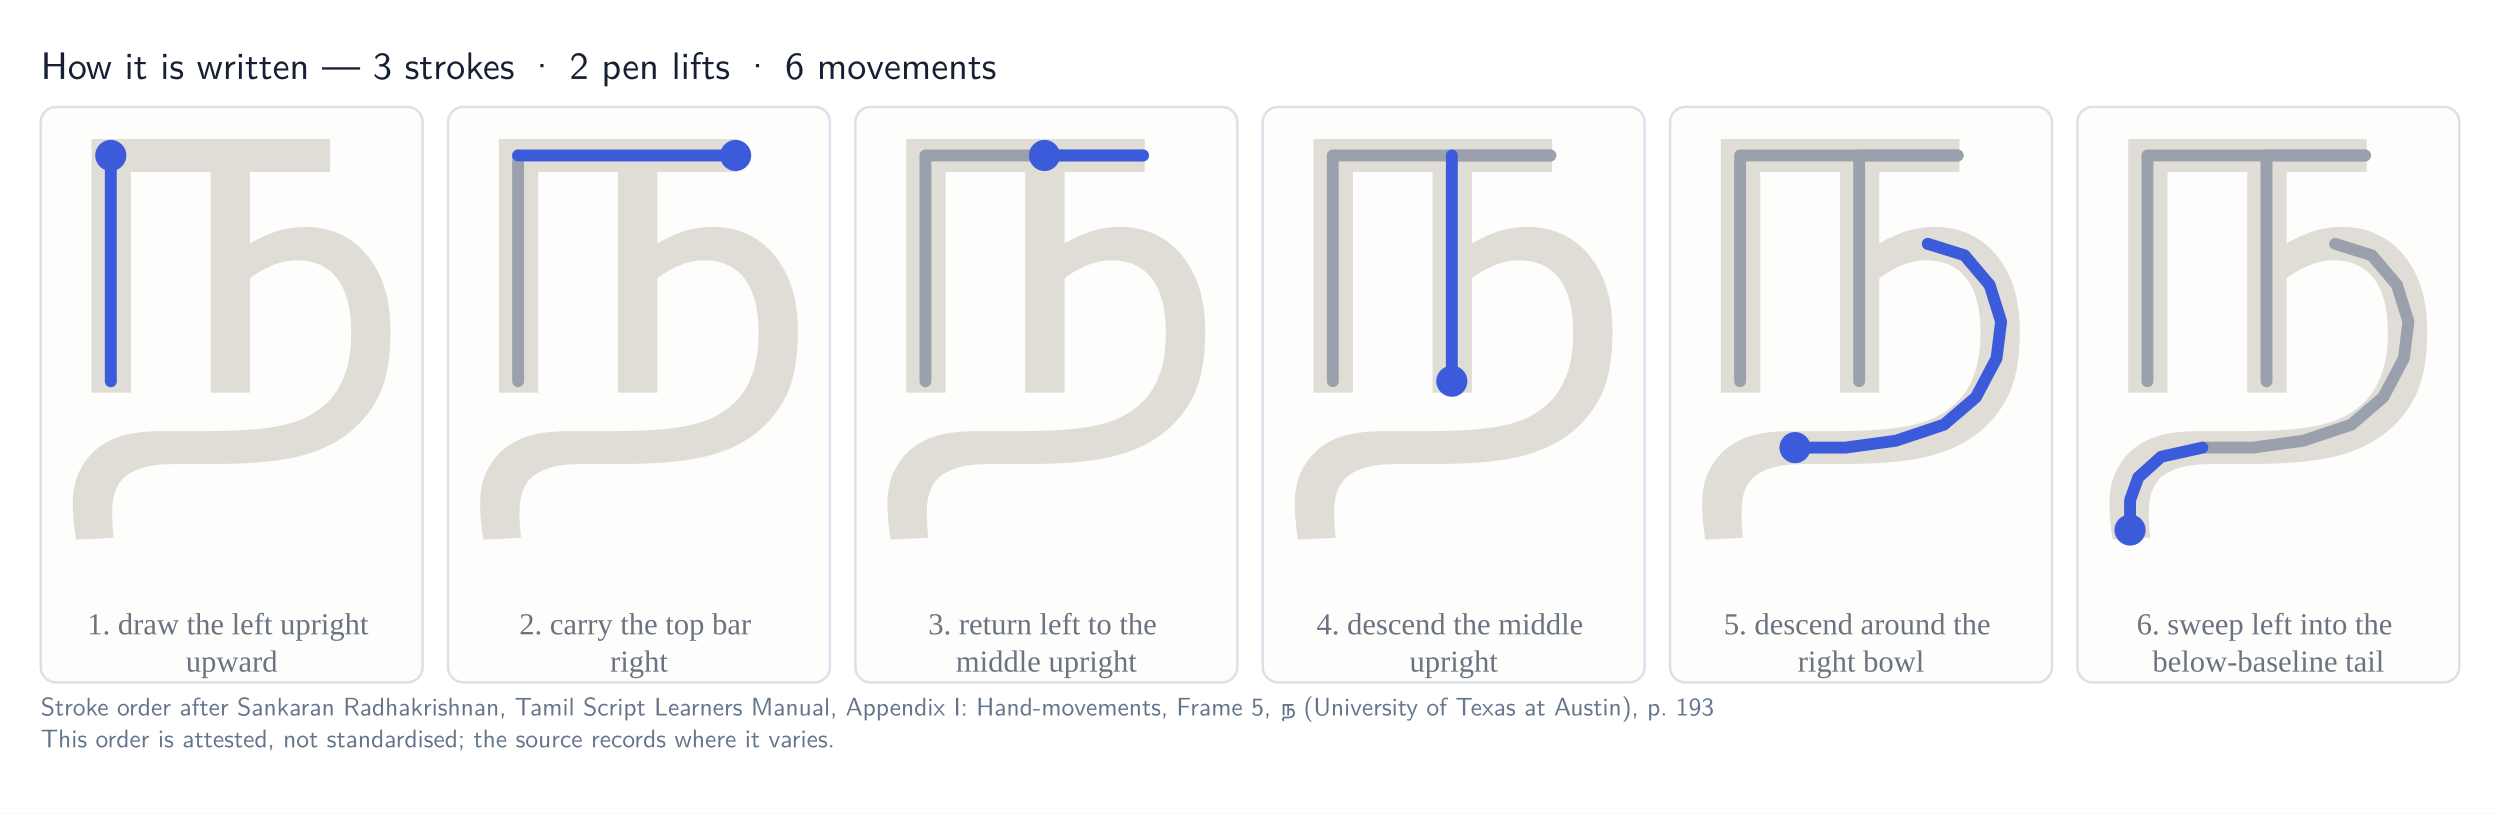
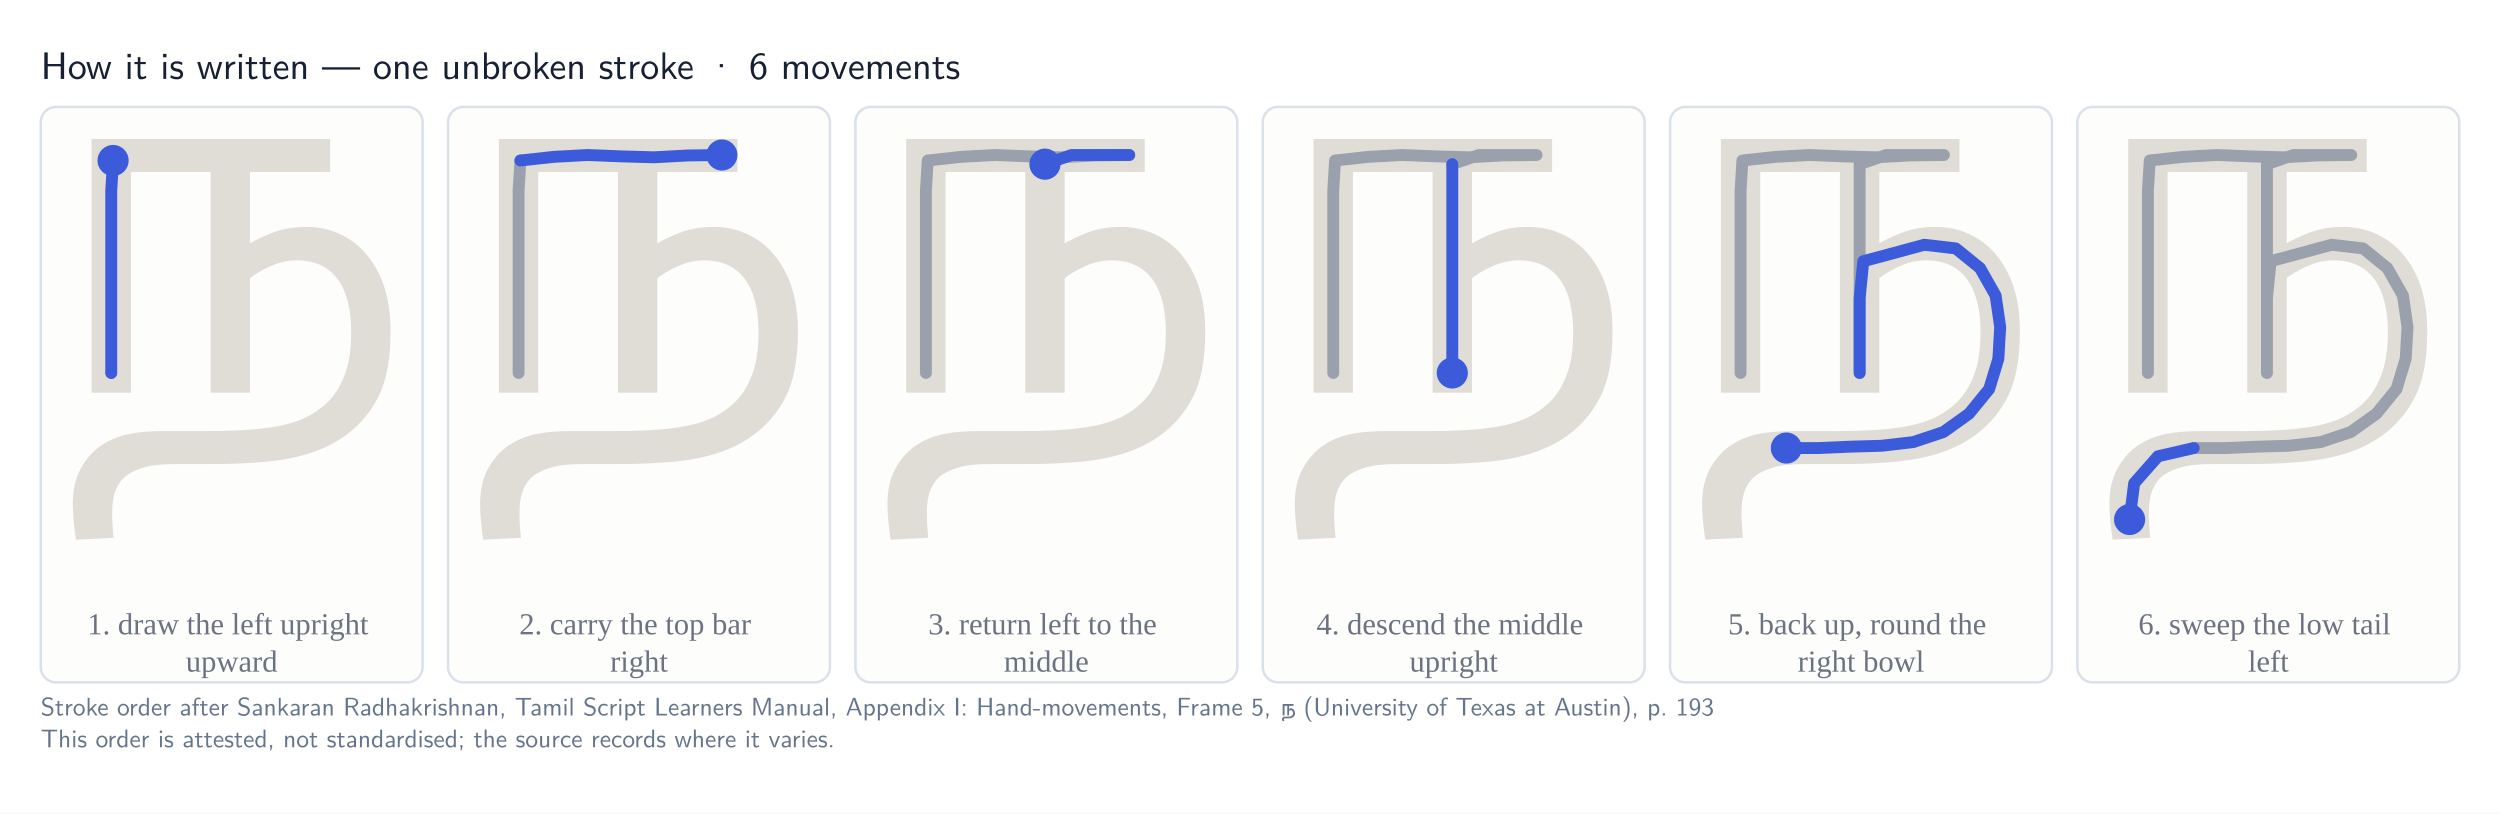
- <svg xmlns="http://www.w3.org/2000/svg" width="982" height="319.53" viewBox="0 0 982 319.53" role="img" aria-label="How to write ந: 3 strokes · 2 pen lifts · 6 movements">
+ <svg xmlns="http://www.w3.org/2000/svg" width="982" height="319.53" viewBox="0 0 982 319.53" role="img" aria-label="How to write ந: one unbroken stroke · 6 movements">
  <rect x="0" y="0" width="982" height="319.53" fill="#ffffff" />
-   <text x="16" y="31" font-family="Latin Modern Sans, sans-serif" font-size="15" fill="#172033">How it is written — 3 strokes · 2 pen lifts · 6 movements</text>
+   <text x="16" y="31" font-family="Latin Modern Sans, sans-serif" font-size="15" fill="#172033">How it is written — one unbroken stroke · 6 movements</text>
  <rect x="16" y="42" width="150" height="226.03" rx="6" fill="#fdfdfc" stroke="#dbe1ea" stroke-width="1" />
  <svg x="16" y="42" width="150" height="226.03" viewBox="-23 -624 834 1256.7" preserveAspectRatio="xMidYMid meet" overflow="hidden">
    <g transform="scale(1,-1)">
      <path class="ductus__glyph" d="M557 362Q608 362 649.5 336Q691 310 716 259Q741 208 741 134Q741 44 715 -8Q689 -60 642 -94Q610 -117 568.5 -131Q527 -145 473 -150.5Q419 -156 347 -156L272 -156Q230 -156 207 -162Q184 -168 167 -179Q151 -190 142 -210Q133 -230 133 -263Q133 -278 134 -291.5Q135 -305 136 -317L54 -321Q51 -303 49 -281.5Q47 -260 47 -243Q47 -199 63 -168.5Q79 -138 104 -119Q122 -106 141.5 -98.5Q161 -91 186.5 -87.5Q212 -84 245 -84L338 -84Q420 -84 471.5 -77Q523 -70 555 -54.5Q587 -39 610 -14Q630 8 642.5 43.5Q655 79 655 131Q655 183 641.5 218Q628 253 601.5 271Q575 289 536 289Q508 289 479.5 276.5Q451 264 430 247L427 322Q453 338 485 350Q517 362 557 362ZM88 0L88 554L609 554L609 482L434 482L434 0L348 0L348 482L174 482L174 0L88 0Z" fill="#e0ddd6" fill-rule="nonzero" />
-       <path class="ductus__done" d="M130 25 L130 25" fill="none" stroke="#9aa1ad" stroke-width="26" stroke-linecap="round" stroke-linejoin="round" />
-       <path class="ductus__pen" d="M130 25 L130 220 L130 380 L130 518 L130 518" fill="none" stroke="#3b5bdb" stroke-width="26" stroke-linecap="round" stroke-linejoin="round" />
-       <circle class="ductus__tip" cx="130" cy="518" r="34" fill="#3b5bdb" />
+       <path class="ductus__done" d="M131 43 L131 43" fill="none" stroke="#9aa1ad" stroke-width="26" stroke-linecap="round" stroke-linejoin="round" />
+       <path class="ductus__pen" d="M131 43 L131 109 L131 176 L131 242 L131 308 L131 375 L131 441 L135 507" fill="none" stroke="#3b5bdb" stroke-width="26" stroke-linecap="round" stroke-linejoin="round" />
+       <circle class="ductus__tip" cx="135" cy="507" r="34" fill="#3b5bdb" />
    </g>
    <text class="ductus__caption" x="394" y="527.8" text-anchor="middle" font-size="66.8" fill="#6b7280">
      <tspan x="394" y="527.8">1. draw the left upright</tspan>
      <tspan x="394" y="609.3">upward</tspan>
    </text>
  </svg>
  <rect x="176" y="42" width="150" height="226.03" rx="6" fill="#fdfdfc" stroke="#dbe1ea" stroke-width="1" />
  <svg x="176" y="42" width="150" height="226.03" viewBox="-23 -624 834 1256.7" preserveAspectRatio="xMidYMid meet" overflow="hidden">
    <g transform="scale(1,-1)">
      <path class="ductus__glyph" d="M557 362Q608 362 649.5 336Q691 310 716 259Q741 208 741 134Q741 44 715 -8Q689 -60 642 -94Q610 -117 568.5 -131Q527 -145 473 -150.5Q419 -156 347 -156L272 -156Q230 -156 207 -162Q184 -168 167 -179Q151 -190 142 -210Q133 -230 133 -263Q133 -278 134 -291.5Q135 -305 136 -317L54 -321Q51 -303 49 -281.5Q47 -260 47 -243Q47 -199 63 -168.5Q79 -138 104 -119Q122 -106 141.5 -98.5Q161 -91 186.5 -87.5Q212 -84 245 -84L338 -84Q420 -84 471.5 -77Q523 -70 555 -54.5Q587 -39 610 -14Q630 8 642.5 43.5Q655 79 655 131Q655 183 641.5 218Q628 253 601.5 271Q575 289 536 289Q508 289 479.5 276.5Q451 264 430 247L427 322Q453 338 485 350Q517 362 557 362ZM88 0L88 554L609 554L609 482L434 482L434 0L348 0L348 482L174 482L174 0L88 0Z" fill="#e0ddd6" fill-rule="nonzero" />
-       <path class="ductus__done" d="M130 25 L130 220 L130 380 L130 518 L130 518" fill="none" stroke="#9aa1ad" stroke-width="26" stroke-linecap="round" stroke-linejoin="round" />
-       <path class="ductus__pen" d="M130 518 L250 518 L390 518 L500 518 L605 518" fill="none" stroke="#3b5bdb" stroke-width="26" stroke-linecap="round" stroke-linejoin="round" />
-       <circle class="ductus__tip" cx="605" cy="518" r="34" fill="#3b5bdb" />
+       <path class="ductus__done" d="M131 43 L131 109 L131 176 L131 242 L131 308 L131 375 L131 441 L135 507 L135 507" fill="none" stroke="#9aa1ad" stroke-width="26" stroke-linecap="round" stroke-linejoin="round" />
+       <path class="ductus__pen" d="M135 507 L208 515 L282 519 L356 516 L427 514 L501 518 L575 519" fill="none" stroke="#3b5bdb" stroke-width="26" stroke-linecap="round" stroke-linejoin="round" />
+       <circle class="ductus__tip" cx="575" cy="519" r="34" fill="#3b5bdb" />
    </g>
    <text class="ductus__caption" x="394" y="527.8" text-anchor="middle" font-size="66.8" fill="#6b7280">
      <tspan x="394" y="527.8">2. carry the top bar</tspan>
      <tspan x="394" y="609.3">right</tspan>
    </text>
  </svg>
  <rect x="336" y="42" width="150" height="226.03" rx="6" fill="#fdfdfc" stroke="#dbe1ea" stroke-width="1" />
  <svg x="336" y="42" width="150" height="226.03" viewBox="-23 -624 834 1256.7" preserveAspectRatio="xMidYMid meet" overflow="hidden">
    <g transform="scale(1,-1)">
      <path class="ductus__glyph" d="M557 362Q608 362 649.5 336Q691 310 716 259Q741 208 741 134Q741 44 715 -8Q689 -60 642 -94Q610 -117 568.5 -131Q527 -145 473 -150.5Q419 -156 347 -156L272 -156Q230 -156 207 -162Q184 -168 167 -179Q151 -190 142 -210Q133 -230 133 -263Q133 -278 134 -291.5Q135 -305 136 -317L54 -321Q51 -303 49 -281.5Q47 -260 47 -243Q47 -199 63 -168.5Q79 -138 104 -119Q122 -106 141.5 -98.5Q161 -91 186.5 -87.5Q212 -84 245 -84L338 -84Q420 -84 471.5 -77Q523 -70 555 -54.5Q587 -39 610 -14Q630 8 642.5 43.5Q655 79 655 131Q655 183 641.5 218Q628 253 601.5 271Q575 289 536 289Q508 289 479.5 276.5Q451 264 430 247L427 322Q453 338 485 350Q517 362 557 362ZM88 0L88 554L609 554L609 482L434 482L434 0L348 0L348 482L174 482L174 0L88 0Z" fill="#e0ddd6" fill-rule="nonzero" />
-       <path class="ductus__done" d="M130 25 L130 220 L130 380 L130 518 L250 518 L390 518 L500 518 L605 518" fill="none" stroke="#9aa1ad" stroke-width="26" stroke-linecap="round" stroke-linejoin="round" />
-       <path class="ductus__done" d="M605 518 L605 518" fill="none" stroke="#9aa1ad" stroke-width="26" stroke-linecap="round" stroke-linejoin="round" />
-       <path class="ductus__pen" d="M605 518 L540 518 L465 518 L390 518" fill="none" stroke="#3b5bdb" stroke-width="26" stroke-linecap="round" stroke-linejoin="round" />
-       <circle class="ductus__tip" cx="390" cy="518" r="34" fill="#3b5bdb" />
+       <path class="ductus__done" d="M131 43 L131 109 L131 176 L131 242 L131 308 L131 375 L131 441 L135 507 L208 515 L282 519 L356 516 L427 514 L501 518 L575 519 L575 519" fill="none" stroke="#9aa1ad" stroke-width="26" stroke-linecap="round" stroke-linejoin="round" />
+       <path class="ductus__pen" d="M575 519 L512 519 L449 519 L391 499" fill="none" stroke="#3b5bdb" stroke-width="26" stroke-linecap="round" stroke-linejoin="round" />
+       <circle class="ductus__tip" cx="391" cy="499" r="34" fill="#3b5bdb" />
    </g>
    <text class="ductus__caption" x="394" y="527.8" text-anchor="middle" font-size="66.8" fill="#6b7280">
      <tspan x="394" y="527.8">3. return left to the</tspan>
-       <tspan x="394" y="609.3">middle upright</tspan>
+       <tspan x="394" y="609.3">middle</tspan>
    </text>
  </svg>
  <rect x="496" y="42" width="150" height="226.03" rx="6" fill="#fdfdfc" stroke="#dbe1ea" stroke-width="1" />
  <svg x="496" y="42" width="150" height="226.03" viewBox="-23 -624 834 1256.7" preserveAspectRatio="xMidYMid meet" overflow="hidden">
    <g transform="scale(1,-1)">
      <path class="ductus__glyph" d="M557 362Q608 362 649.5 336Q691 310 716 259Q741 208 741 134Q741 44 715 -8Q689 -60 642 -94Q610 -117 568.5 -131Q527 -145 473 -150.5Q419 -156 347 -156L272 -156Q230 -156 207 -162Q184 -168 167 -179Q151 -190 142 -210Q133 -230 133 -263Q133 -278 134 -291.5Q135 -305 136 -317L54 -321Q51 -303 49 -281.5Q47 -260 47 -243Q47 -199 63 -168.5Q79 -138 104 -119Q122 -106 141.5 -98.5Q161 -91 186.5 -87.5Q212 -84 245 -84L338 -84Q420 -84 471.5 -77Q523 -70 555 -54.5Q587 -39 610 -14Q630 8 642.5 43.5Q655 79 655 131Q655 183 641.5 218Q628 253 601.5 271Q575 289 536 289Q508 289 479.5 276.5Q451 264 430 247L427 322Q453 338 485 350Q517 362 557 362ZM88 0L88 554L609 554L609 482L434 482L434 0L348 0L348 482L174 482L174 0L88 0Z" fill="#e0ddd6" fill-rule="nonzero" />
-       <path class="ductus__done" d="M130 25 L130 220 L130 380 L130 518 L250 518 L390 518 L500 518 L605 518" fill="none" stroke="#9aa1ad" stroke-width="26" stroke-linecap="round" stroke-linejoin="round" />
-       <path class="ductus__done" d="M605 518 L540 518 L465 518 L390 518 L390 518" fill="none" stroke="#9aa1ad" stroke-width="26" stroke-linecap="round" stroke-linejoin="round" />
-       <path class="ductus__pen" d="M390 518 L390 350 L390 180 L390 25" fill="none" stroke="#3b5bdb" stroke-width="26" stroke-linecap="round" stroke-linejoin="round" />
-       <circle class="ductus__tip" cx="390" cy="25" r="34" fill="#3b5bdb" />
+       <path class="ductus__done" d="M131 43 L131 109 L131 176 L131 242 L131 308 L131 375 L131 441 L135 507 L208 515 L282 519 L356 516 L427 514 L501 518 L575 519 L512 519 L449 519 L391 499 L391 499" fill="none" stroke="#9aa1ad" stroke-width="26" stroke-linecap="round" stroke-linejoin="round" />
+       <path class="ductus__pen" d="M391 499 L391 434 L391 369 L391 304 L391 238 L391 173 L391 108 L391 43 L391 43" fill="none" stroke="#3b5bdb" stroke-width="26" stroke-linecap="round" stroke-linejoin="round" />
+       <circle class="ductus__tip" cx="391" cy="43" r="34" fill="#3b5bdb" />
    </g>
    <text class="ductus__caption" x="394" y="527.8" text-anchor="middle" font-size="66.8" fill="#6b7280">
      <tspan x="394" y="527.8">4. descend the middle</tspan>
      <tspan x="394" y="609.3">upright</tspan>
    </text>
  </svg>
  <rect x="656" y="42" width="150" height="226.03" rx="6" fill="#fdfdfc" stroke="#dbe1ea" stroke-width="1" />
  <svg x="656" y="42" width="150" height="226.03" viewBox="-23 -624 834 1256.7" preserveAspectRatio="xMidYMid meet" overflow="hidden">
    <g transform="scale(1,-1)">
      <path class="ductus__glyph" d="M557 362Q608 362 649.5 336Q691 310 716 259Q741 208 741 134Q741 44 715 -8Q689 -60 642 -94Q610 -117 568.5 -131Q527 -145 473 -150.5Q419 -156 347 -156L272 -156Q230 -156 207 -162Q184 -168 167 -179Q151 -190 142 -210Q133 -230 133 -263Q133 -278 134 -291.5Q135 -305 136 -317L54 -321Q51 -303 49 -281.5Q47 -260 47 -243Q47 -199 63 -168.5Q79 -138 104 -119Q122 -106 141.5 -98.5Q161 -91 186.5 -87.5Q212 -84 245 -84L338 -84Q420 -84 471.5 -77Q523 -70 555 -54.5Q587 -39 610 -14Q630 8 642.5 43.5Q655 79 655 131Q655 183 641.5 218Q628 253 601.5 271Q575 289 536 289Q508 289 479.5 276.5Q451 264 430 247L427 322Q453 338 485 350Q517 362 557 362ZM88 0L88 554L609 554L609 482L434 482L434 0L348 0L348 482L174 482L174 0L88 0Z" fill="#e0ddd6" fill-rule="nonzero" />
-       <path class="ductus__done" d="M130 25 L130 220 L130 380 L130 518 L250 518 L390 518 L500 518 L605 518" fill="none" stroke="#9aa1ad" stroke-width="26" stroke-linecap="round" stroke-linejoin="round" />
-       <path class="ductus__done" d="M605 518 L540 518 L465 518 L390 518 L390 350 L390 180 L390 25" fill="none" stroke="#9aa1ad" stroke-width="26" stroke-linecap="round" stroke-linejoin="round" />
-       <path class="ductus__done" d="M540 325 L540 325" fill="none" stroke="#9aa1ad" stroke-width="26" stroke-linecap="round" stroke-linejoin="round" />
-       <path class="ductus__pen" d="M540 325 L620 300 L675 235 L700 155 L690 75 L645 -10 L575 -70 L470 -105 L360 -120 L250 -120" fill="none" stroke="#3b5bdb" stroke-width="26" stroke-linecap="round" stroke-linejoin="round" />
-       <circle class="ductus__tip" cx="250" cy="-120" r="34" fill="#3b5bdb" />
+       <path class="ductus__done" d="M131 43 L131 109 L131 176 L131 242 L131 308 L131 375 L131 441 L135 507 L208 515 L282 519 L356 516 L427 514 L501 518 L575 519 L512 519 L449 519 L391 499 L391 434 L391 369 L391 304 L391 238 L391 173 L391 108 L391 43 L391 43" fill="none" stroke="#9aa1ad" stroke-width="26" stroke-linecap="round" stroke-linejoin="round" />
+       <path class="ductus__pen" d="M391 43 L391 125 L391 206 L399 287 L466 305 L532 323 L601 315 L654 272 L688 212 L698 143 L694 74 L674 8 L630 -46 L574 -86 L508 -108 L439 -116 L370 -118 L301 -121 L231 -121" fill="none" stroke="#3b5bdb" stroke-width="26" stroke-linecap="round" stroke-linejoin="round" />
+       <circle class="ductus__tip" cx="231" cy="-121" r="34" fill="#3b5bdb" />
    </g>
    <text class="ductus__caption" x="394" y="527.8" text-anchor="middle" font-size="66.8" fill="#6b7280">
-       <tspan x="394" y="527.8">5. descend around the</tspan>
+       <tspan x="394" y="527.8">5. back up, round the</tspan>
      <tspan x="394" y="609.3">right bowl</tspan>
    </text>
  </svg>
  <rect x="816" y="42" width="150" height="226.03" rx="6" fill="#fdfdfc" stroke="#dbe1ea" stroke-width="1" />
  <svg x="816" y="42" width="150" height="226.03" viewBox="-23 -624 834 1256.7" preserveAspectRatio="xMidYMid meet" overflow="hidden">
    <g transform="scale(1,-1)">
      <path class="ductus__glyph" d="M557 362Q608 362 649.5 336Q691 310 716 259Q741 208 741 134Q741 44 715 -8Q689 -60 642 -94Q610 -117 568.5 -131Q527 -145 473 -150.5Q419 -156 347 -156L272 -156Q230 -156 207 -162Q184 -168 167 -179Q151 -190 142 -210Q133 -230 133 -263Q133 -278 134 -291.5Q135 -305 136 -317L54 -321Q51 -303 49 -281.5Q47 -260 47 -243Q47 -199 63 -168.5Q79 -138 104 -119Q122 -106 141.5 -98.5Q161 -91 186.5 -87.5Q212 -84 245 -84L338 -84Q420 -84 471.5 -77Q523 -70 555 -54.5Q587 -39 610 -14Q630 8 642.5 43.5Q655 79 655 131Q655 183 641.5 218Q628 253 601.5 271Q575 289 536 289Q508 289 479.5 276.5Q451 264 430 247L427 322Q453 338 485 350Q517 362 557 362ZM88 0L88 554L609 554L609 482L434 482L434 0L348 0L348 482L174 482L174 0L88 0Z" fill="#e0ddd6" fill-rule="nonzero" />
-       <path class="ductus__done" d="M130 25 L130 220 L130 380 L130 518 L250 518 L390 518 L500 518 L605 518" fill="none" stroke="#9aa1ad" stroke-width="26" stroke-linecap="round" stroke-linejoin="round" />
-       <path class="ductus__done" d="M605 518 L540 518 L465 518 L390 518 L390 350 L390 180 L390 25" fill="none" stroke="#9aa1ad" stroke-width="26" stroke-linecap="round" stroke-linejoin="round" />
-       <path class="ductus__done" d="M540 325 L620 300 L675 235 L700 155 L690 75 L645 -10 L575 -70 L470 -105 L360 -120 L250 -120 L250 -120" fill="none" stroke="#9aa1ad" stroke-width="26" stroke-linecap="round" stroke-linejoin="round" />
-       <path class="ductus__pen" d="M250 -120 L160 -140 L110 -185 L92 -235 L92 -300" fill="none" stroke="#3b5bdb" stroke-width="26" stroke-linecap="round" stroke-linejoin="round" />
-       <circle class="ductus__tip" cx="92" cy="-300" r="34" fill="#3b5bdb" />
+       <path class="ductus__done" d="M131 43 L131 109 L131 176 L131 242 L131 308 L131 375 L131 441 L135 507 L208 515 L282 519 L356 516 L427 514 L501 518 L575 519 L512 519 L449 519 L391 499 L391 434 L391 369 L391 304 L391 238 L391 173 L391 108 L391 43 L391 125 L391 206 L399 287 L466 305 L532 323 L601 315 L654 272 L688 212 L698 143 L694 74 L674 8 L630 -46 L574 -86 L508 -108 L439 -116 L370 -118 L301 -121 L231 -121 L231 -121" fill="none" stroke="#9aa1ad" stroke-width="26" stroke-linecap="round" stroke-linejoin="round" />
+       <path class="ductus__pen" d="M231 -121 L153 -139 L101 -198 L91 -277" fill="none" stroke="#3b5bdb" stroke-width="26" stroke-linecap="round" stroke-linejoin="round" />
+       <circle class="ductus__tip" cx="91" cy="-277" r="34" fill="#3b5bdb" />
    </g>
    <text class="ductus__caption" x="394" y="527.8" text-anchor="middle" font-size="66.8" fill="#6b7280">
-       <tspan x="394" y="527.8">6. sweep left into the</tspan>
-       <tspan x="394" y="609.3">below-baseline tail</tspan>
+       <tspan x="394" y="527.8">6. sweep the low tail</tspan>
+       <tspan x="394" y="609.3">left</tspan>
    </text>
  </svg>
  <text x="16" y="281.03" font-family="Latin Modern Sans, sans-serif" font-size="10" fill="#64748b">Stroke order after Sankaran Radhakrishnan, Tamil Script Learners Manual, Appendix I: Hand-movements, Frame 5, ந (University of Texas at Austin), p. 193</text>
  <text x="16" y="293.53" font-family="Latin Modern Sans, sans-serif" font-size="10" fill="#64748b">This order is attested, not standardised; the source records where it varies.</text>
</svg>
